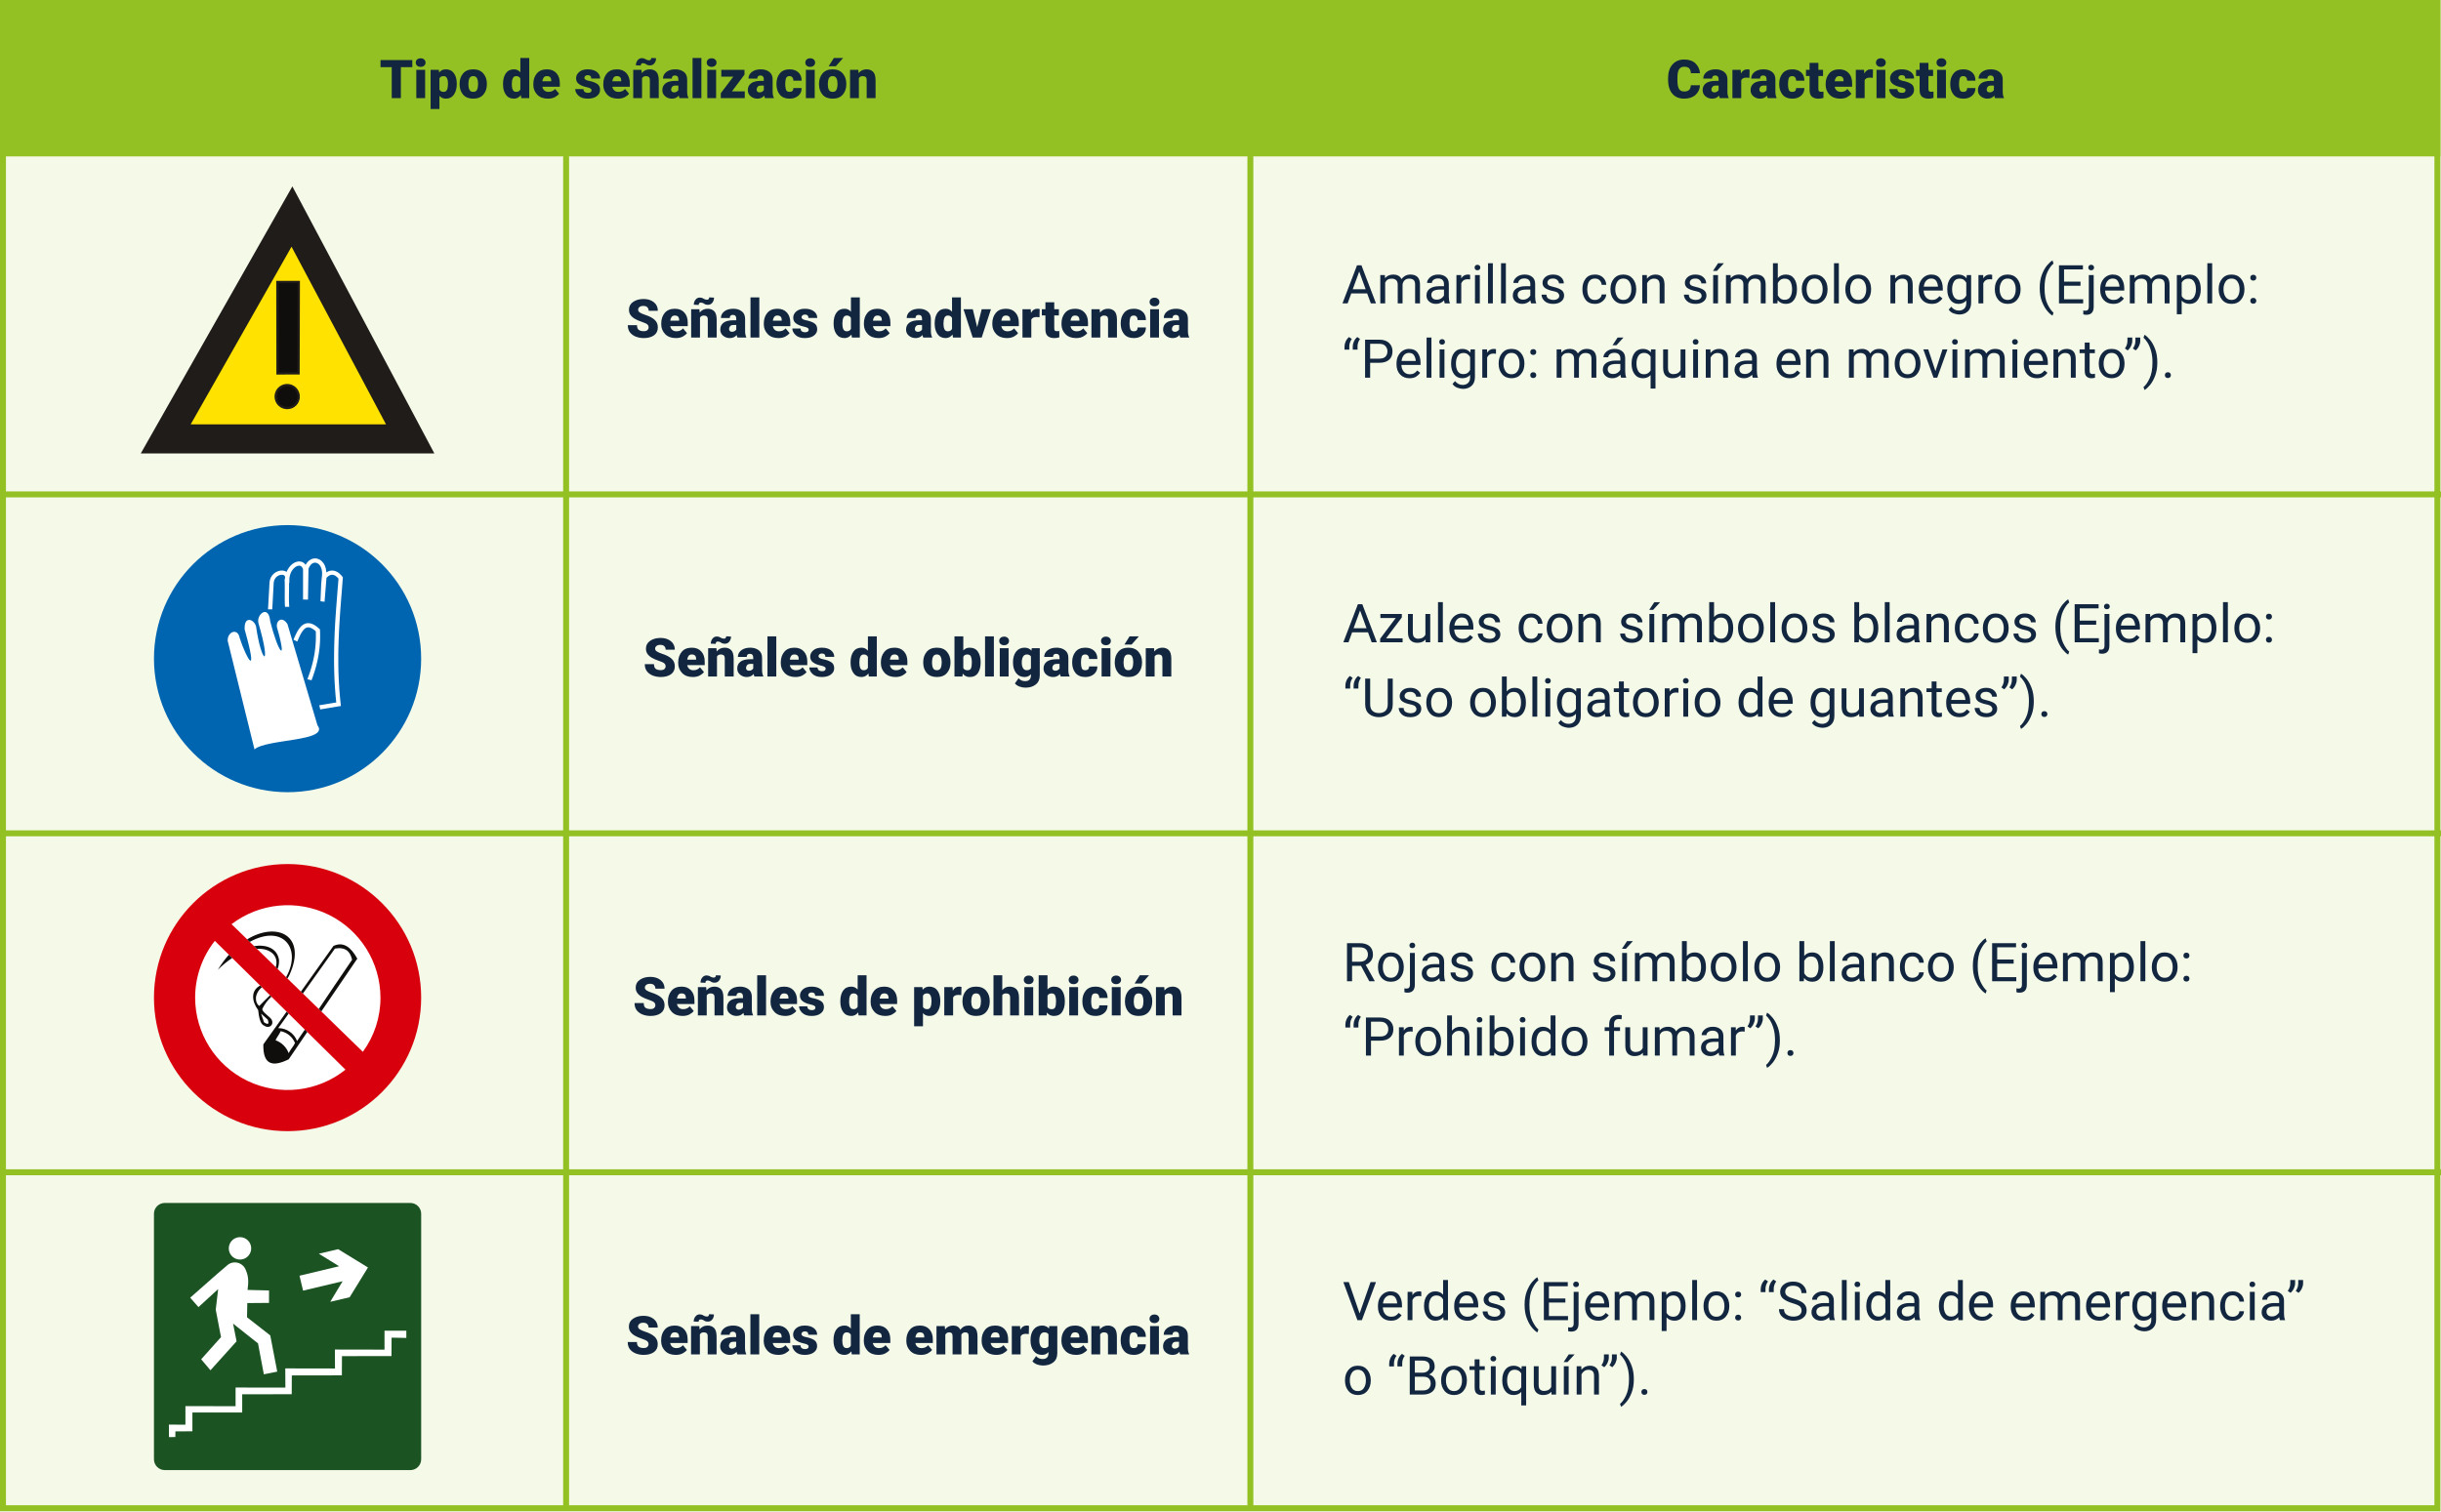
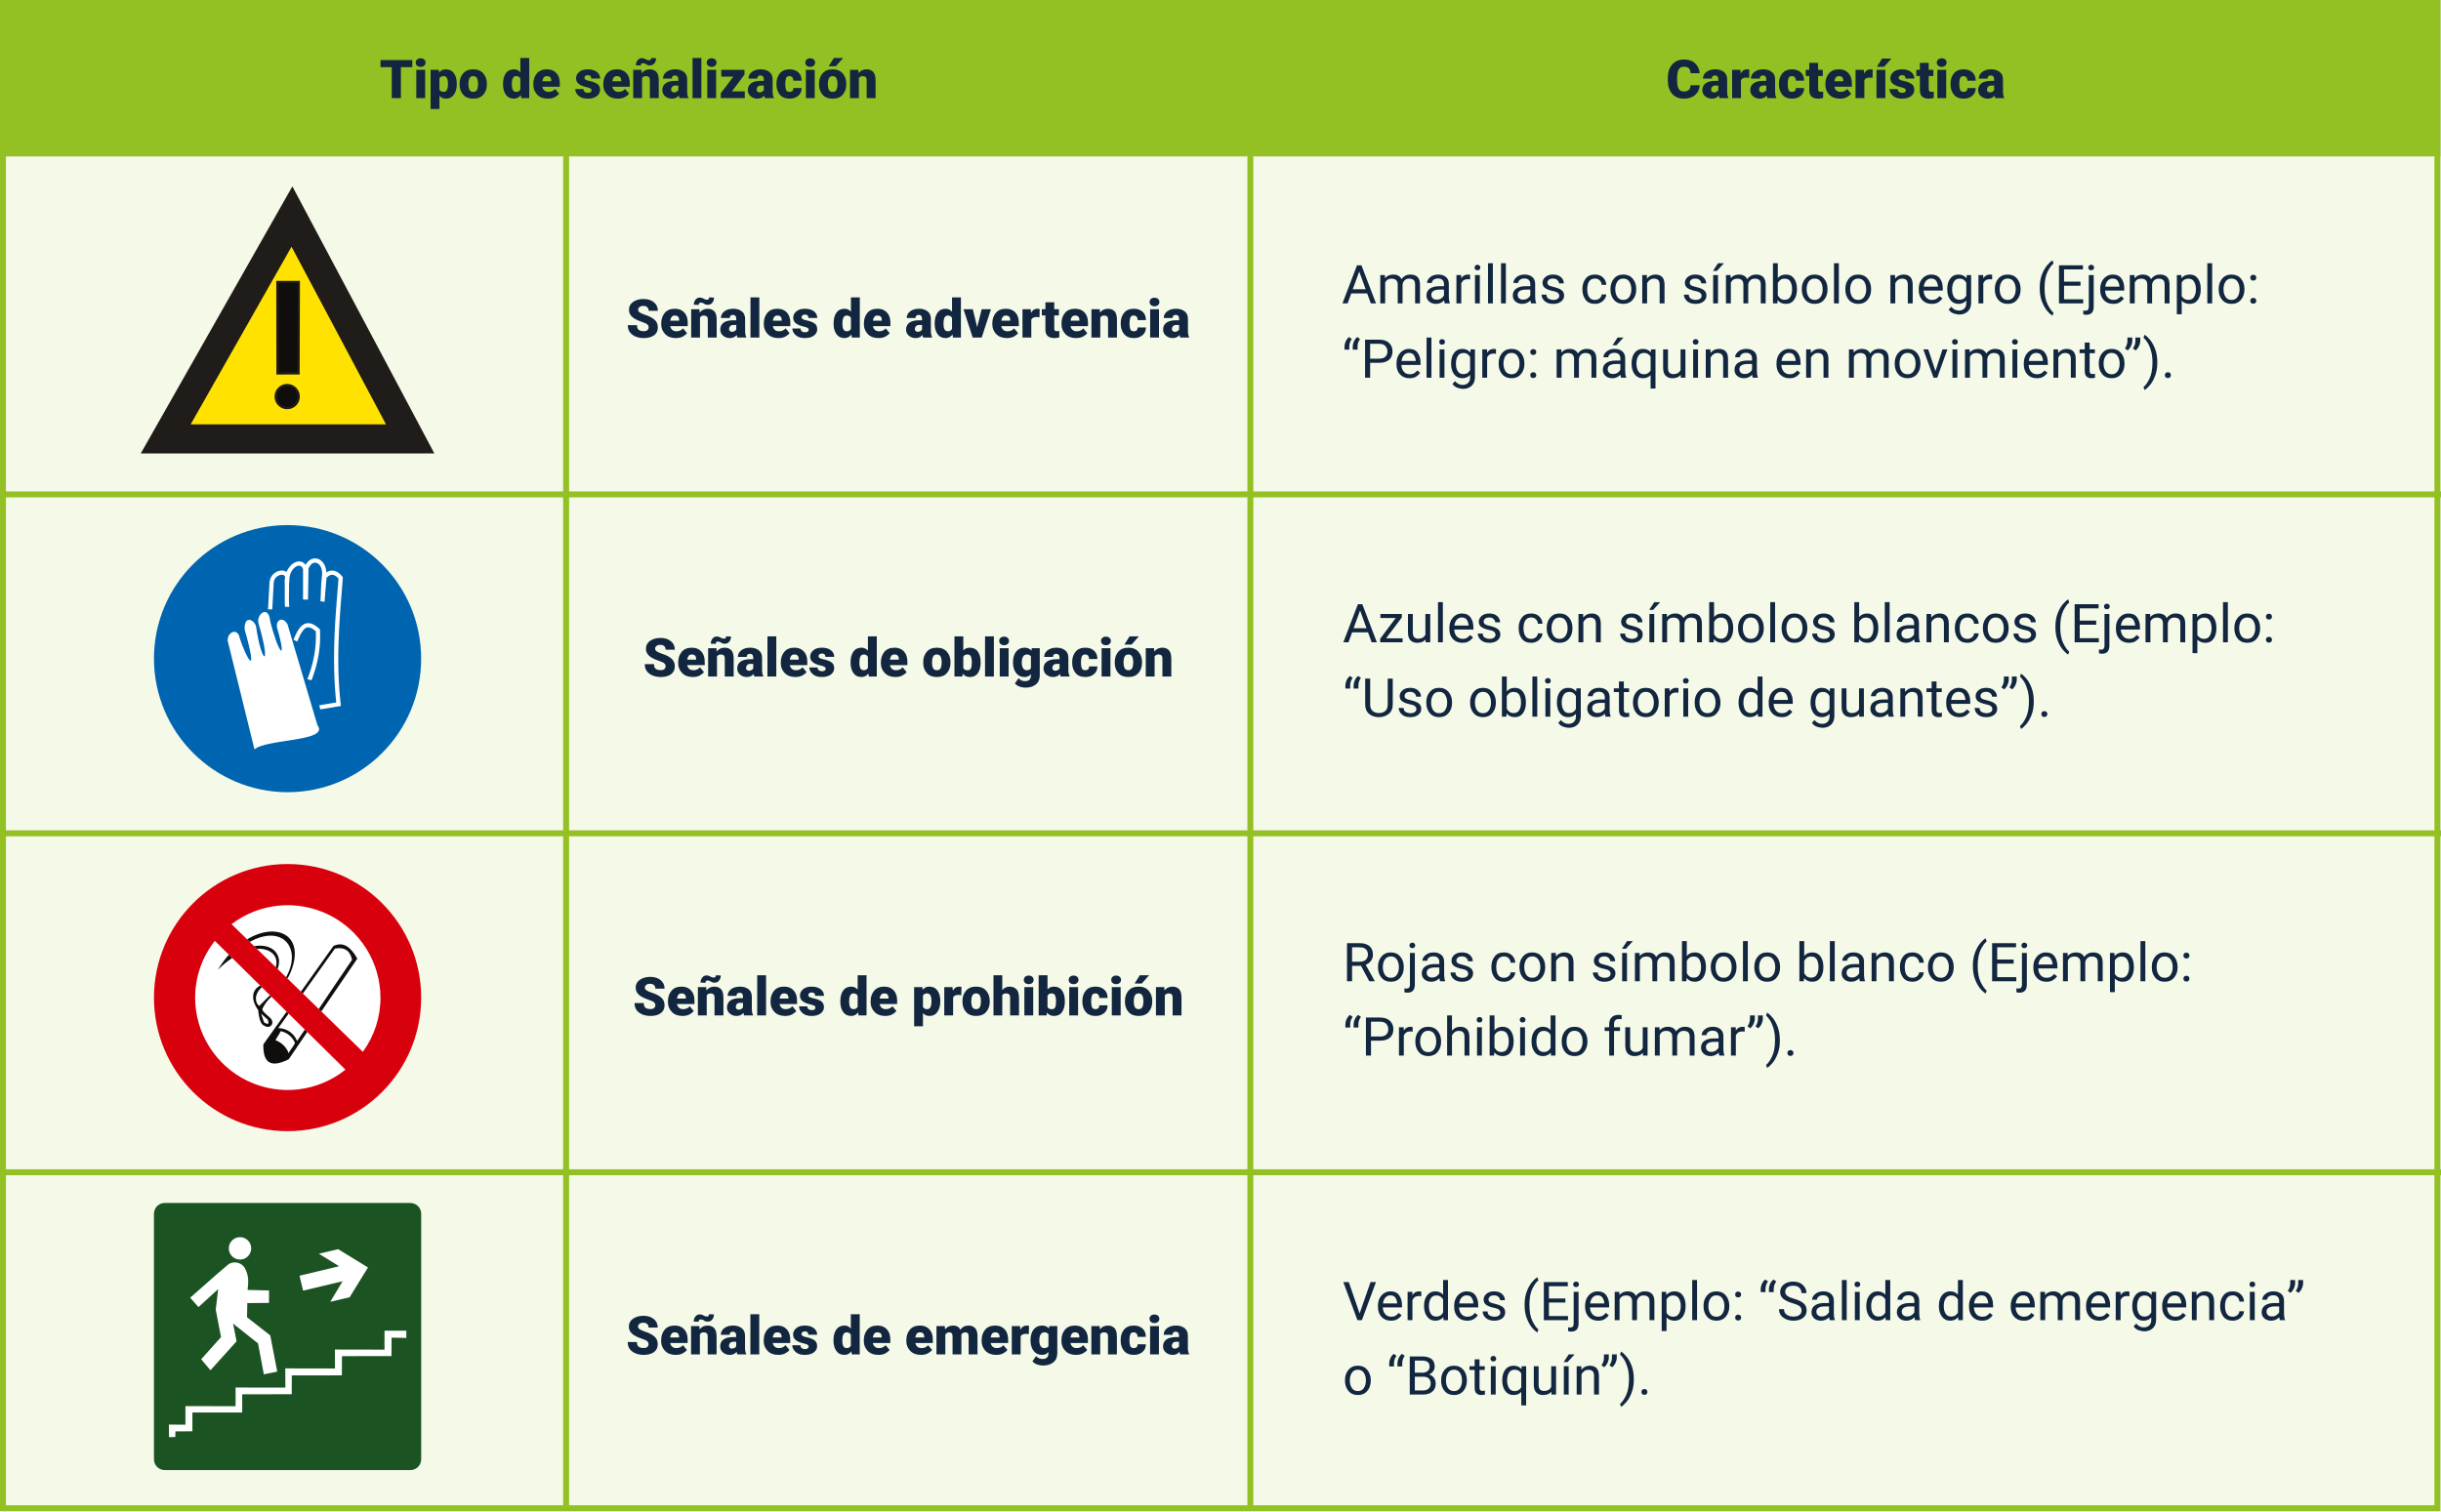
<svg xmlns="http://www.w3.org/2000/svg" width="820.5" height="508.113" viewBox="0 0 820.5 508.113">
  <defs>
    <clipPath id="clip-path">
      <rect id="Rectángulo_404630" data-name="Rectángulo 404630" width="98.676" height="89.78" fill="none" />
    </clipPath>
    <clipPath id="clip-path-2">
      <rect id="Rectángulo_404631" data-name="Rectángulo 404631" width="89.817" height="89.813" fill="none" />
    </clipPath>
    <clipPath id="clip-path-3">
      <rect id="Rectángulo_404632" data-name="Rectángulo 404632" width="89.816" height="89.819" fill="none" />
    </clipPath>
    <clipPath id="clip-path-4">
      <rect id="Rectángulo_404633" data-name="Rectángulo 404633" width="89.816" height="89.815" fill="none" />
    </clipPath>
  </defs>
-   <g id="Grupo_1107446" data-name="Grupo 1107446" transform="translate(-389.711 -2500.77)">
-     <g id="Grupo_1105847" data-name="Grupo 1105847" transform="translate(210 -27)">
-       <g id="Rectángulo_4935" data-name="Rectángulo 4935" transform="translate(179.711 2527.77)" fill="#f4f9e8" stroke="#93c123" stroke-width="2">
-         <rect width="820.289" height="508.113" stroke="none" />
-         <rect x="1" y="1" width="818.289" height="506.113" fill="none" />
-       </g>
-       <line id="Línea_132" data-name="Línea 132" y2="452.946" transform="translate(370 2580.721)" fill="none" stroke="#93c123" stroke-linecap="round" stroke-width="2" />
-       <line id="Línea_4286" data-name="Línea 4286" y2="452.946" transform="translate(600 2580.721)" fill="none" stroke="#93c123" stroke-linecap="round" stroke-width="2" />
-       <path id="Trazado_2380" data-name="Trazado 2380" d="M0,0H820.289V52.589H0Z" transform="translate(179.711 2527.77)" fill="#93c123" />
-       <text id="Tipo_de_señalización" data-name="Tipo de señalización" transform="translate(391 2560.77)" fill="#12263f" font-size="18" font-family="Roboto-Black, Roboto" font-weight="800">
-         <tspan x="-83.711" y="0">Tipo de señalización</tspan>
-       </text>
-       <text id="Señales_de_advertencia" data-name="Señales de advertencia" transform="translate(485 2641.27)" fill="#12263f" font-size="18" font-family="Roboto-Black, Roboto" font-weight="800">
-         <tspan x="-94.825" y="0">Señales de advertencia</tspan>
-       </text>
-       <text id="Señales_de_obligación" data-name="Señales de obligación" transform="translate(485 2755.23)" fill="#12263f" font-size="18" font-family="Roboto-Black, Roboto" font-weight="800">
-         <tspan x="-89.117" y="0">Señales de obligación</tspan>
-       </text>
-       <text id="Señales_de_prohibición" data-name="Señales de prohibición" transform="translate(485 2869.191)" fill="#12263f" font-size="18" font-family="Roboto-Black, Roboto" font-weight="800">
-         <tspan x="-92.562" y="0">Señales de prohibición</tspan>
-       </text>
-       <text id="Señales_de_emergencia" data-name="Señales de emergencia" transform="translate(485 2983.152)" fill="#12263f" font-size="18" font-family="Roboto-Black, Roboto" font-weight="800">
-         <tspan x="-94.856" y="0">Señales de emergencia</tspan>
-       </text>
-       <text id="Amarillas_con_símbolo_negro_Ejemplo:_Peligro:_máquina_en_movimiento_." data-name="Amarillas con símbolo negro (Ejemplo: “Peligro: máquina en movimiento”)." transform="translate(630.711 2610.77)" fill="#12263f" font-size="18" font-family="Roboto-Regular, Roboto">
-         <tspan x="0" y="19">Amarillas con símbolo negro (Ejemplo: </tspan>
-         <tspan x="0" y="44">“Peligro: máquina en movimiento”).</tspan>
-       </text>
-       <text id="Azules_con_símbolos_blancos_Ejemplo:_Uso_obligatorio_de_guantes_." data-name="Azules con símbolos blancos (Ejemplo: “Uso obligatorio de guantes”)." transform="translate(631 2724.73)" fill="#12263f" font-size="18" font-family="Roboto-Regular, Roboto">
-         <tspan x="0" y="19">Azules con símbolos blancos (Ejemplo: </tspan>
-         <tspan x="0" y="44">“Uso obligatorio de guantes”).</tspan>
-       </text>
-       <text id="Rojas_con_símbolo_blanco_Ejemplo:_Prohibido_fumar_." data-name="Rojas con símbolo blanco (Ejemplo: “Prohibido fumar”)." transform="translate(631 2838.691)" fill="#12263f" font-size="18" font-family="Roboto-Regular, Roboto">
-         <tspan x="0" y="19">Rojas con símbolo blanco (Ejemplo: </tspan>
-         <tspan x="0" y="44">“Prohibido fumar”).</tspan>
-       </text>
-       <text id="Verdes_Ejemplo:_Salida_de_emergencia_o_Botiquín_." data-name="Verdes (Ejemplo: “Salida de emergencia” o “Botiquín”)." transform="translate(631 2952.652)" fill="#12263f" font-size="18" font-family="Roboto-Regular, Roboto">
-         <tspan x="0" y="19">Verdes (Ejemplo: “Salida de emergencia” </tspan>
-         <tspan x="0" y="44">o “Botiquín”).</tspan>
-       </text>
-       <text id="Caracteristica" transform="translate(796.711 2560.77)" fill="#12263f" font-size="18" font-family="Roboto-Black, Roboto" font-weight="800">
-         <tspan x="-56.914" y="0">Caracteristica</tspan>
-       </text>
-       <line id="Línea_4287" data-name="Línea 4287" x2="820" transform="translate(180.211 2694)" fill="none" stroke="#93c123" stroke-width="2" />
-       <line id="Línea_4288" data-name="Línea 4288" x2="820" transform="translate(180.211 2807.961)" fill="none" stroke="#93c123" stroke-width="2" />
-       <line id="Línea_4289" data-name="Línea 4289" x2="820" transform="translate(180.211 2921.922)" fill="none" stroke="#93c123" stroke-width="2" />
-       <g id="Grupo_1105840" data-name="Grupo 1105840" transform="translate(227.033 2590.438)">
-         <path id="Trazado_998560" data-name="Trazado 998560" d="M75.911,71.138,42.452,8.192,6.725,71.138Z" transform="translate(8.021 9.772)" fill="#ffe200" fill-rule="evenodd" />
-         <path id="Trazado_998561" data-name="Trazado 998561" d="M76.787,71.858H6.461L42.777,7.873ZM7.619,71.182H75.667L42.758,9.274Z" transform="translate(7.706 9.391)" fill="#201c1a" />
-         <path id="Trazado_998562" data-name="Trazado 998562" d="M50.672,20.283,82.428,80.016H16.772ZM50.955,0,0,89.782H98.678Z" fill="#201c1a" />
-         <g id="Grupo_1105839" data-name="Grupo 1105839" transform="translate(0 0.001)">
-           <g id="Grupo_1105838" data-name="Grupo 1105838" clip-path="url(#clip-path)">
-             <path id="Trazado_998563" data-name="Trazado 998563" d="M24.532,30.468a3.863,3.863,0,1,1-3.754,3.861,3.819,3.819,0,0,1,3.754-3.861" transform="translate(24.783 36.34)" fill="#100e0c" fill-rule="evenodd" />
-             <path id="Trazado_998564" data-name="Trazado 998564" d="M24.737,38.777a4.242,4.242,0,1,1,4.136-4.241,4.192,4.192,0,0,1-4.136,4.241m0-7.723a3.484,3.484,0,1,0,3.377,3.482,3.432,3.432,0,0,0-3.377-3.482" transform="translate(24.578 36.133)" fill="#201c1a" />
-             <path id="Trazado_998565" data-name="Trazado 998565" d="M20.939,14.66h7.2l-.083,30.718-7.076.029Z" transform="translate(24.975 17.484)" fill="#100e0c" fill-rule="evenodd" />
-             <path id="Trazado_998566" data-name="Trazado 998566" d="M20.809,45.995l-.044-31.508h7.962l-.086,31.477Zm.717-30.749.042,29.986,6.317-.024.083-29.962Z" transform="translate(24.768 17.278)" fill="#201c1a" />
-           </g>
+   <g id="Grupo_1105847" data-name="Grupo 1105847" transform="translate(-179.711 -2527.77)">
+     <g id="Rectángulo_4935" data-name="Rectángulo 4935" transform="translate(179.711 2527.77)" fill="#f4f9e8" stroke="#93c123" stroke-width="2">
+       <rect width="820.289" height="508.113" stroke="none" />
+       <rect x="1" y="1" width="818.289" height="506.113" fill="none" />
+     </g>
+     <line id="Línea_132" data-name="Línea 132" y2="452.946" transform="translate(370 2580.721)" fill="none" stroke="#93c123" stroke-linecap="round" stroke-width="2" />
+     <line id="Línea_4286" data-name="Línea 4286" y2="452.946" transform="translate(600 2580.721)" fill="none" stroke="#93c123" stroke-linecap="round" stroke-width="2" />
+     <path id="Trazado_2380" data-name="Trazado 2380" d="M0,0H820.289V52.589H0Z" transform="translate(179.711 2527.77)" fill="#93c123" />
+     <text id="Tipo_de_señalización" data-name="Tipo de señalización" transform="translate(391 2560.77)" fill="#12263f" font-size="18" font-family="Roboto-Black, Roboto" font-weight="800">
+       <tspan x="-83.711" y="0">Tipo de señalización</tspan>
+     </text>
+     <text id="Señales_de_advertencia" data-name="Señales de advertencia" transform="translate(485 2641.27)" fill="#12263f" font-size="18" font-family="Roboto-Black, Roboto" font-weight="800">
+       <tspan x="-94.825" y="0">Señales de advertencia</tspan>
+     </text>
+     <text id="Señales_de_obligación" data-name="Señales de obligación" transform="translate(485 2755.23)" fill="#12263f" font-size="18" font-family="Roboto-Black, Roboto" font-weight="800">
+       <tspan x="-89.117" y="0">Señales de obligación</tspan>
+     </text>
+     <text id="Señales_de_prohibición" data-name="Señales de prohibición" transform="translate(485 2869.191)" fill="#12263f" font-size="18" font-family="Roboto-Black, Roboto" font-weight="800">
+       <tspan x="-92.562" y="0">Señales de prohibición</tspan>
+     </text>
+     <text id="Señales_de_emergencia" data-name="Señales de emergencia" transform="translate(485 2983.152)" fill="#12263f" font-size="18" font-family="Roboto-Black, Roboto" font-weight="800">
+       <tspan x="-94.856" y="0">Señales de emergencia</tspan>
+     </text>
+     <text id="Amarillas_con_símbolo_negro_Ejemplo:_Peligro:_máquina_en_movimiento_." data-name="Amarillas con símbolo negro (Ejemplo: “Peligro: máquina en movimiento”)." transform="translate(630.711 2610.77)" fill="#12263f" font-size="18" font-family="Roboto-Regular, Roboto">
+       <tspan x="0" y="19">Amarillas con símbolo negro (Ejemplo: </tspan>
+       <tspan x="0" y="44">“Peligro: máquina en movimiento”).</tspan>
+     </text>
+     <text id="Azules_con_símbolos_blancos_Ejemplo:_Uso_obligatorio_de_guantes_." data-name="Azules con símbolos blancos (Ejemplo: “Uso obligatorio de guantes”)." transform="translate(631 2724.73)" fill="#12263f" font-size="18" font-family="Roboto-Regular, Roboto">
+       <tspan x="0" y="19">Azules con símbolos blancos (Ejemplo: </tspan>
+       <tspan x="0" y="44">“Uso obligatorio de guantes”).</tspan>
+     </text>
+     <text id="Rojas_con_símbolo_blanco_Ejemplo:_Prohibido_fumar_." data-name="Rojas con símbolo blanco (Ejemplo: “Prohibido fumar”)." transform="translate(631 2838.691)" fill="#12263f" font-size="18" font-family="Roboto-Regular, Roboto">
+       <tspan x="0" y="19">Rojas con símbolo blanco (Ejemplo: </tspan>
+       <tspan x="0" y="44">“Prohibido fumar”).</tspan>
+     </text>
+     <text id="Verdes_Ejemplo:_Salida_de_emergencia_o_Botiquín_." data-name="Verdes (Ejemplo: “Salida de emergencia” o “Botiquín”)." transform="translate(631 2952.652)" fill="#12263f" font-size="18" font-family="Roboto-Regular, Roboto">
+       <tspan x="0" y="19">Verdes (Ejemplo: “Salida de emergencia” </tspan>
+       <tspan x="0" y="44">o “Botiquín”).</tspan>
+     </text>
+     <text id="Característica" transform="translate(796.711 2560.77)" fill="#12263f" font-size="18" font-family="Roboto-Black, Roboto" font-weight="800">
+       <tspan x="-57.006" y="0">Característica</tspan>
+     </text>
+     <line id="Línea_4287" data-name="Línea 4287" x2="820" transform="translate(180.211 2694)" fill="none" stroke="#93c123" stroke-width="2" />
+     <line id="Línea_4288" data-name="Línea 4288" x2="820" transform="translate(180.211 2807.961)" fill="none" stroke="#93c123" stroke-width="2" />
+     <line id="Línea_4289" data-name="Línea 4289" x2="820" transform="translate(180.211 2921.922)" fill="none" stroke="#93c123" stroke-width="2" />
+     <g id="Grupo_1105840" data-name="Grupo 1105840" transform="translate(227.033 2590.438)">
+       <path id="Trazado_998560" data-name="Trazado 998560" d="M75.911,71.138,42.452,8.192,6.725,71.138Z" transform="translate(8.021 9.772)" fill="#ffe200" fill-rule="evenodd" />
+       <path id="Trazado_998561" data-name="Trazado 998561" d="M76.787,71.858H6.461L42.777,7.873ZM7.619,71.182H75.667L42.758,9.274Z" transform="translate(7.706 9.391)" fill="#201c1a" />
+       <path id="Trazado_998562" data-name="Trazado 998562" d="M50.672,20.283,82.428,80.016H16.772ZM50.955,0,0,89.782H98.678Z" fill="#201c1a" />
+       <g id="Grupo_1105839" data-name="Grupo 1105839" transform="translate(0 0.001)">
+         <g id="Grupo_1105838" data-name="Grupo 1105838" clip-path="url(#clip-path)">
+           <path id="Trazado_998563" data-name="Trazado 998563" d="M24.532,30.468a3.863,3.863,0,1,1-3.754,3.861,3.819,3.819,0,0,1,3.754-3.861" transform="translate(24.783 36.34)" fill="#100e0c" fill-rule="evenodd" />
+           <path id="Trazado_998564" data-name="Trazado 998564" d="M24.737,38.777a4.242,4.242,0,1,1,4.136-4.241,4.192,4.192,0,0,1-4.136,4.241m0-7.723a3.484,3.484,0,1,0,3.377,3.482,3.432,3.432,0,0,0-3.377-3.482" transform="translate(24.578 36.133)" fill="#201c1a" />
+           <path id="Trazado_998565" data-name="Trazado 998565" d="M20.939,14.66h7.2l-.083,30.718-7.076.029Z" transform="translate(24.975 17.484)" fill="#100e0c" fill-rule="evenodd" />
+           <path id="Trazado_998566" data-name="Trazado 998566" d="M20.809,45.995l-.044-31.508h7.962l-.086,31.477Zm.717-30.749.042,29.986,6.317-.024.083-29.962Z" transform="translate(24.768 17.278)" fill="#201c1a" />
        </g>
      </g>
-       <g id="Grupo_1105842" data-name="Grupo 1105842" transform="translate(231.463 2704.324)">
-         <g id="Grupo_1105841" data-name="Grupo 1105841" clip-path="url(#clip-path-2)">
-           <path id="Trazado_998567" data-name="Trazado 998567" d="M44.909,89.812A44.906,44.906,0,1,0,0,44.906,44.994,44.994,0,0,0,44.909,89.812" fill="#0065b1" fill-rule="evenodd" />
-           <path id="Trazado_998568" data-name="Trazado 998568" d="M24.958,25.892c2.757,11.015,5.821,14.371,2.358,2.36-.666-2.335,1.608-4.319,3.468-1.3L40.852,60.936c4.226,5.522-17.245,4.521-21.16,8.112q-4.512-18.253-9.015-36.53c-.1-3.112,3.423-4.405,4.032-.938,2.279,7.019,6.462,14.109,1.68-2.843C16.1,24,19.495,25.216,20.212,27.672c1.864,13.014,5.29,14.179.856-.905-.979-3.031,3.379-6.61,3.89-.875M32.8,32.156l1.274.629.59-1.348.295-.636.3-.583.316-.529.311-.469.327-.4.32-.323.327-.239.318-.149.332-.091.353-.012.4.063.462.174.534.285.59.415.446.388.012.193.009.5.012.483,0,.485,0,.485-.014.5-.007.487-.032.492-.026.483-.035.494-.051.487-.042.49-.06.49-.058.492-.072.49-.077.483-.077.485-.1.5-.093.485-.1.49-.107.487-.114.494-.13.49-.128.487-.13.485-.146.5-.149.485-.149.483-.165.49-.167.5-.176.492-.46,1.237,1.393.344.413-1.1.176-.506.165-.513.169-.5.16-.506.16-.511.142-.506.149-.5.125-.506.123-.511.123-.508.111-.506.109-.506.1-.518.093-.5.086-.511.079-.508.074-.5.058-.513.058-.5.056-.515.042-.5.035-.513.039-.506.021-.508.016-.5.009-.506,0-.515,0-.5-.009-.513-.012-.5-.037-.808-.959-.84-.713-.5-.706-.383-.685-.255-.673-.107-.652.03-.62.158-.559.272-.506.378-.453.439-.418.513-.376.552-.353.606-.334.641-.32.671ZM24.394,19.108l-.026.527-.135,2.323h1.432l.056-1.2.042-.522.021-.522.028-.536.035-.522.023-.527L25.9,17.6l.03-.529.028-.522.056-1.056.032-.527.032-.525.019-.534.035-.525.026-.471.121-.59.214-.5.276-.427.327-.35.376-.281.4-.218.415-.142.4-.06h.369l.323.056.239.107.179.139.1.172.074.234,0,.357-.162.631.035.624.016.5,0,.508.007.511,0,.513,0,.515,0,.515,0,.52-.007.52,0,.52,0,.525v.522l0,.525.012.529.009.527.065,1.2h1.423L31.3,19.862l-.014-.511-.012-.5V17.3l.007-.508.007-.52.009-.515,0-.52.009-.529v-.518l-.009-.529-.007-.515h.1l.035-1.625.125-.8.223-.743.3-.671.367-.585.418-.5.443-.395.45-.295.436-.183.4-.074.348.014.3.107.279.195.262.341.232.5,0,10.224,1.664.028L37.84,8.3l.337-.724.378-.536.4-.395.413-.239.411-.13.395-.014.408.086.392.19.385.292.353.418.3.538.234.661.144.787.032.9-.309,3.247-.241,5.86,1.369.165.648-8.042.295-.3.3-.239.288-.186.276-.146.269-.093.253-.049.26-.016.248.023.267.063.272.111.279.144.288.214.3.255.306.325.139.174-.084,1-.1,1.3-.114,1.3-.1,1.3-.1,1.3-.1,1.3-.1,1.307-.1,1.3-.091,1.309-.091,1.3-.088,1.309-.081,1.309-.063,1.311-.07,1.314L46.6,30.947l-.049,1.316-.046,1.325-.03,1.328-.019,1.328-.016,1.337-.009,1.339.012,1.344.019,1.342.032,1.348.044,1.355.053,1.367.07,1.362.091,1.369.1,1.379.111,1.374.139,1.386.079.726-.044,0-.357.06-.341.049-.357.063-.348.067-.353.049-.355.06-.348.063-.357.053-.35.063-.353.053-.348.067-.641.1-1.174.195L41.8,55.6l1.01-.165.346-.053.355-.06.346-.063.355-.056.35-.056.353-.06.353-.063.35-.056.355-.056.344-.056.362-.07.346-.051.355-.063.344-.058,1.014-.167L48.516,52.4l-.128-1.365-.118-1.374-.1-1.358-.081-1.353-.077-1.348-.053-1.351-.051-1.339-.023-1.335-.021-1.339,0-1.323,0-1.332.009-1.321.026-1.318.039-1.323.042-1.314L48.033,31l.053-1.316.063-1.3.077-1.309.074-1.3.084-1.3.084-1.3.091-1.3.1-1.3.1-1.3.1-1.3.111-1.3.1-1.3.1-1.3.1-1.3.125-1.585-.532-.661-.392-.4-.395-.35-.413-.3-.429-.227-.45-.181-.457-.111-.464-.044-.467.021-.448.093-.448.156-.436.225-.232.146-.021-.48-.188-1-.3-.88-.439-.757L42.352,5.8l-.62-.483-.692-.327L40.3,4.822l-.766.044-.745.223-.689.422-.629.594-.527.752-.072.158-.348-.446-.613-.455-.694-.227-.729-.044-.706.149-.7.283-.645.42-.6.536-.543.655-.469.743-.344.747-.1-.093-.564-.234-.6-.132h-.634l-.638.116-.627.216-.606.309-.559.432-.506.536-.413.629-.306.745-.179.829-.032.583-.03.534-.032.527-.021.515-.032.532-.028.527L24.51,17l-.03.532-.026.518-.037.529Z" transform="translate(14.101 6.37)" fill="#fff" fill-rule="evenodd" />
-         </g>
+     </g>
+     <g id="Grupo_1105842" data-name="Grupo 1105842" transform="translate(231.463 2704.324)">
+       <g id="Grupo_1105841" data-name="Grupo 1105841" clip-path="url(#clip-path-2)">
+         <path id="Trazado_998567" data-name="Trazado 998567" d="M44.909,89.812A44.906,44.906,0,1,0,0,44.906,44.994,44.994,0,0,0,44.909,89.812" fill="#0065b1" fill-rule="evenodd" />
+         <path id="Trazado_998568" data-name="Trazado 998568" d="M24.958,25.892c2.757,11.015,5.821,14.371,2.358,2.36-.666-2.335,1.608-4.319,3.468-1.3L40.852,60.936c4.226,5.522-17.245,4.521-21.16,8.112q-4.512-18.253-9.015-36.53c-.1-3.112,3.423-4.405,4.032-.938,2.279,7.019,6.462,14.109,1.68-2.843C16.1,24,19.495,25.216,20.212,27.672c1.864,13.014,5.29,14.179.856-.905-.979-3.031,3.379-6.61,3.89-.875M32.8,32.156l1.274.629.59-1.348.295-.636.3-.583.316-.529.311-.469.327-.4.32-.323.327-.239.318-.149.332-.091.353-.012.4.063.462.174.534.285.59.415.446.388.012.193.009.5.012.483,0,.485,0,.485-.014.5-.007.487-.032.492-.026.483-.035.494-.051.487-.042.49-.06.49-.058.492-.072.49-.077.483-.077.485-.1.5-.093.485-.1.49-.107.487-.114.494-.13.49-.128.487-.13.485-.146.5-.149.485-.149.483-.165.49-.167.5-.176.492-.46,1.237,1.393.344.413-1.1.176-.506.165-.513.169-.5.16-.506.16-.511.142-.506.149-.5.125-.506.123-.511.123-.508.111-.506.109-.506.1-.518.093-.5.086-.511.079-.508.074-.5.058-.513.058-.5.056-.515.042-.5.035-.513.039-.506.021-.508.016-.5.009-.506,0-.515,0-.5-.009-.513-.012-.5-.037-.808-.959-.84-.713-.5-.706-.383-.685-.255-.673-.107-.652.03-.62.158-.559.272-.506.378-.453.439-.418.513-.376.552-.353.606-.334.641-.32.671ZM24.394,19.108l-.026.527-.135,2.323h1.432l.056-1.2.042-.522.021-.522.028-.536.035-.522.023-.527L25.9,17.6l.03-.529.028-.522.056-1.056.032-.527.032-.525.019-.534.035-.525.026-.471.121-.59.214-.5.276-.427.327-.35.376-.281.4-.218.415-.142.4-.06h.369l.323.056.239.107.179.139.1.172.074.234,0,.357-.162.631.035.624.016.5,0,.508.007.511,0,.513,0,.515,0,.515,0,.52-.007.52,0,.52,0,.525v.522l0,.525.012.529.009.527.065,1.2h1.423L31.3,19.862l-.014-.511-.012-.5V17.3l.007-.508.007-.52.009-.515,0-.52.009-.529v-.518l-.009-.529-.007-.515h.1l.035-1.625.125-.8.223-.743.3-.671.367-.585.418-.5.443-.395.45-.295.436-.183.4-.074.348.014.3.107.279.195.262.341.232.5,0,10.224,1.664.028L37.84,8.3l.337-.724.378-.536.4-.395.413-.239.411-.13.395-.014.408.086.392.19.385.292.353.418.3.538.234.661.144.787.032.9-.309,3.247-.241,5.86,1.369.165.648-8.042.295-.3.3-.239.288-.186.276-.146.269-.093.253-.049.26-.016.248.023.267.063.272.111.279.144.288.214.3.255.306.325.139.174-.084,1-.1,1.3-.114,1.3-.1,1.3-.1,1.3-.1,1.3-.1,1.307-.1,1.3-.091,1.309-.091,1.3-.088,1.309-.081,1.309-.063,1.311-.07,1.314L46.6,30.947l-.049,1.316-.046,1.325-.03,1.328-.019,1.328-.016,1.337-.009,1.339.012,1.344.019,1.342.032,1.348.044,1.355.053,1.367.07,1.362.091,1.369.1,1.379.111,1.374.139,1.386.079.726-.044,0-.357.06-.341.049-.357.063-.348.067-.353.049-.355.06-.348.063-.357.053-.35.063-.353.053-.348.067-.641.1-1.174.195L41.8,55.6l1.01-.165.346-.053.355-.06.346-.063.355-.056.35-.056.353-.06.353-.063.35-.056.355-.056.344-.056.362-.07.346-.051.355-.063.344-.058,1.014-.167L48.516,52.4l-.128-1.365-.118-1.374-.1-1.358-.081-1.353-.077-1.348-.053-1.351-.051-1.339-.023-1.335-.021-1.339,0-1.323,0-1.332.009-1.321.026-1.318.039-1.323.042-1.314L48.033,31l.053-1.316.063-1.3.077-1.309.074-1.3.084-1.3.084-1.3.091-1.3.1-1.3.1-1.3.1-1.3.111-1.3.1-1.3.1-1.3.1-1.3.125-1.585-.532-.661-.392-.4-.395-.35-.413-.3-.429-.227-.45-.181-.457-.111-.464-.044-.467.021-.448.093-.448.156-.436.225-.232.146-.021-.48-.188-1-.3-.88-.439-.757L42.352,5.8l-.62-.483-.692-.327L40.3,4.822l-.766.044-.745.223-.689.422-.629.594-.527.752-.072.158-.348-.446-.613-.455-.694-.227-.729-.044-.706.149-.7.283-.645.42-.6.536-.543.655-.469.743-.344.747-.1-.093-.564-.234-.6-.132h-.634l-.638.116-.627.216-.606.309-.559.432-.506.536-.413.629-.306.745-.179.829-.032.583-.03.534-.032.527-.021.515-.032.532-.028.527L24.51,17l-.03.532-.026.518-.037.529Z" transform="translate(14.101 6.37)" fill="#fff" fill-rule="evenodd" />
      </g>
-       <g id="Grupo_1105844" data-name="Grupo 1105844" transform="translate(231.463 2818.285)">
-         <g id="Grupo_1105843" data-name="Grupo 1105843" transform="translate(0 0)" clip-path="url(#clip-path-3)">
-           <circle id="Elipse_11689" data-name="Elipse 11689" cx="42.382" cy="42.382" r="42.382" transform="translate(2.291 2.292)" fill="#fff" />
-           <path id="Trazado_998569" data-name="Trazado 998569" d="M44.912,0A44.908,44.908,0,1,1,0,44.912,44.964,44.964,0,0,1,44.912,0m25.3,63.134a30.7,30.7,0,0,0,5.924-18.222,31.166,31.166,0,0,0-50.059-24.69Zm-49.752-37.3A30.847,30.847,0,0,0,13.84,44.912,31.077,31.077,0,0,0,64.369,69.138Z" transform="translate(0 0.001)" fill="#d9000d" fill-rule="evenodd" />
-           <path id="Trazado_998570" data-name="Trazado 998570" d="M9.37,22.777A31.293,31.293,0,0,1,14.192,18.8l-1.109-1.088A34.5,34.5,0,0,0,9.37,22.777m13.12-7.056c4.662-.27,7.48,2.509,6.355,6.179l.628.607a7.68,7.68,0,0,0,.46-3.113c-.625-3.865-4.241-5.214-8.383-4.593Zm1.079,12.325c-.151.105-.307.215-.46.318-2.518,1.645-2.405,4.926-.181,7.95.252,2.321.715,4.855,2.014,5.214,1.459,1.152,3.3-.071,2.621-1.727-.208-1.088-3.633-2.877-3.2-3.968a13.581,13.581,0,0,1,3.022-4.025l-.477-.477c-1.2,1.189-2.454,2.383-3.617,3.6-1.436-1.022-1.835-3.92.877-6.3Zm9.2-2.339-.46-.449C37.771,15.592,31.173,7.247,20.1,13.393l-.88-.861C29.37,6.4,39.358,11.281,33.523,24.323a11.667,11.667,0,0,1-.756,1.384M23.9,37.5c.742.68,1.487,1.347,2.236,2.018.566,1.53.149,1.824-1.237.9-.341-.971-.669-1.943-1-2.919M48.234,14.754q-5.474,7.684-10.942,15.361l.671.641c3.592-5.07,7.18-10.135,10.77-15.123,3.611-.628,5.162,1.042,5.766,3.759-3.775,5.5-7.482,11.022-11.2,16.554l.855.827q6.052-8.883,12.1-17.755c-2.087-3.764-4.591-5.853-8.018-4.266M32.5,36.848l.667.662c-1.166,1.629-2.325,3.255-3.487,4.864a6.82,6.82,0,0,1,6.33,4.332c.871-1.269,1.732-2.55,2.614-3.828l.816.809Q36.32,48.277,33.2,52.861c-5.187,2.57-8.7,2.108-8.529-5.017q3.911-5.495,7.83-11m-2,6.554c-.472,1.145-1.244,1.92-1.727,3.065a7.346,7.346,0,0,1,4.41,4.33c.566-1.223,1.572-2.183,2.135-3.4A6.643,6.643,0,0,0,30.493,43.4" transform="translate(12.096 12.791)" fill="#100e0c" fill-rule="evenodd" />
-         </g>
+     </g>
+     <g id="Grupo_1105844" data-name="Grupo 1105844" transform="translate(231.463 2818.285)">
+       <g id="Grupo_1105843" data-name="Grupo 1105843" transform="translate(0 0)" clip-path="url(#clip-path-3)">
+         <circle id="Elipse_11689" data-name="Elipse 11689" cx="42.382" cy="42.382" r="42.382" transform="translate(2.291 2.292)" fill="#fff" />
+         <path id="Trazado_998569" data-name="Trazado 998569" d="M44.912,0A44.908,44.908,0,1,1,0,44.912,44.964,44.964,0,0,1,44.912,0m25.3,63.134a30.7,30.7,0,0,0,5.924-18.222,31.166,31.166,0,0,0-50.059-24.69Zm-49.752-37.3A30.847,30.847,0,0,0,13.84,44.912,31.077,31.077,0,0,0,64.369,69.138Z" transform="translate(0 0.001)" fill="#d9000d" fill-rule="evenodd" />
+         <path id="Trazado_998570" data-name="Trazado 998570" d="M9.37,22.777A31.293,31.293,0,0,1,14.192,18.8l-1.109-1.088A34.5,34.5,0,0,0,9.37,22.777m13.12-7.056c4.662-.27,7.48,2.509,6.355,6.179l.628.607a7.68,7.68,0,0,0,.46-3.113c-.625-3.865-4.241-5.214-8.383-4.593Zm1.079,12.325c-.151.105-.307.215-.46.318-2.518,1.645-2.405,4.926-.181,7.95.252,2.321.715,4.855,2.014,5.214,1.459,1.152,3.3-.071,2.621-1.727-.208-1.088-3.633-2.877-3.2-3.968a13.581,13.581,0,0,1,3.022-4.025l-.477-.477c-1.2,1.189-2.454,2.383-3.617,3.6-1.436-1.022-1.835-3.92.877-6.3Zm9.2-2.339-.46-.449C37.771,15.592,31.173,7.247,20.1,13.393l-.88-.861C29.37,6.4,39.358,11.281,33.523,24.323a11.667,11.667,0,0,1-.756,1.384M23.9,37.5c.742.68,1.487,1.347,2.236,2.018.566,1.53.149,1.824-1.237.9-.341-.971-.669-1.943-1-2.919M48.234,14.754q-5.474,7.684-10.942,15.361l.671.641c3.592-5.07,7.18-10.135,10.77-15.123,3.611-.628,5.162,1.042,5.766,3.759-3.775,5.5-7.482,11.022-11.2,16.554l.855.827q6.052-8.883,12.1-17.755c-2.087-3.764-4.591-5.853-8.018-4.266M32.5,36.848l.667.662c-1.166,1.629-2.325,3.255-3.487,4.864a6.82,6.82,0,0,1,6.33,4.332c.871-1.269,1.732-2.55,2.614-3.828l.816.809Q36.32,48.277,33.2,52.861c-5.187,2.57-8.7,2.108-8.529-5.017q3.911-5.495,7.83-11m-2,6.554c-.472,1.145-1.244,1.92-1.727,3.065a7.346,7.346,0,0,1,4.41,4.33c.566-1.223,1.572-2.183,2.135-3.4A6.643,6.643,0,0,0,30.493,43.4" transform="translate(12.096 12.791)" fill="#100e0c" fill-rule="evenodd" />
      </g>
-       <g id="Grupo_1105846" data-name="Grupo 1105846" transform="translate(231.463 2932.245)">
-         <g id="Grupo_1105845" data-name="Grupo 1105845" transform="translate(0 0)" clip-path="url(#clip-path-4)">
-           <path id="Trazado_998571" data-name="Trazado 998571" d="M3.636,0H86.179a3.629,3.629,0,0,1,3.638,3.635V86.179a3.628,3.628,0,0,1-3.638,3.636H3.636A3.63,3.63,0,0,1,0,86.179V3.635A3.63,3.63,0,0,1,3.636,0" transform="translate(0 -0.001)" fill="#1b5322" fill-rule="evenodd" />
-           <path id="Trazado_998572" data-name="Trazado 998572" d="M83.433,33.432V31H76.1v6.371l-16.676-.032.029,6.371-16.707-.029.032,6.46-16.738-.028v6.278L9.181,56.359v6.248l-5.558-.03.029,4.21,2.133-.032.03-1.892,5.71-.03V58.52H28.262V52.391l16.648-.03.029-6.311,16.826-.028.032-6.461,16.646-.03.032-6.189Z" transform="translate(1.396 11.942)" fill="#fff" fill-rule="evenodd" />
-           <path id="Trazado_998573" data-name="Trazado 998573" d="M49.8,22,36.516,25.158l-1.2-5.019,13.311-3.186-6.82-4.206,6.49-1.534,10.036,6.16L52.171,27.38l-6.521,1.532Z" transform="translate(13.606 4.32)" fill="#fff" fill-rule="evenodd" />
-           <path id="Trazado_998574" data-name="Trazado 998574" d="M24.367,9.2a3.764,3.764,0,1,0,.42,5.288,3.755,3.755,0,0,0-.42-5.288" transform="translate(7.006 3.206)" fill="#fff" fill-rule="evenodd" />
-           <path id="Trazado_998575" data-name="Trazado 998575" d="M27.476,16.978a3.923,3.923,0,0,0-5.89-1.862L17.861,18.3,8.786,26.294,11.58,29.45l6.612-6.04-.812,6.911,1.773,9.225L12.482,47l3.124,3.7,8.776-9.736-1.171-5.951,8.38,6.641,1.956,10.4,4.506-.9L35.708,38.978l-7.809-6.1.089-4.778,7.3-.058V23.859l-7.212-.179c.362-2.735.362-4.509-.6-6.7" transform="translate(3.385 5.557)" fill="#fff" fill-rule="evenodd" />
-         </g>
+     </g>
+     <g id="Grupo_1105846" data-name="Grupo 1105846" transform="translate(231.463 2932.245)">
+       <g id="Grupo_1105845" data-name="Grupo 1105845" transform="translate(0 0)" clip-path="url(#clip-path-4)">
+         <path id="Trazado_998571" data-name="Trazado 998571" d="M3.636,0H86.179a3.629,3.629,0,0,1,3.638,3.635V86.179a3.628,3.628,0,0,1-3.638,3.636H3.636A3.63,3.63,0,0,1,0,86.179V3.635A3.63,3.63,0,0,1,3.636,0" transform="translate(0 -0.001)" fill="#1b5322" fill-rule="evenodd" />
+         <path id="Trazado_998572" data-name="Trazado 998572" d="M83.433,33.432V31H76.1v6.371l-16.676-.032.029,6.371-16.707-.029.032,6.46-16.738-.028v6.278L9.181,56.359v6.248l-5.558-.03.029,4.21,2.133-.032.03-1.892,5.71-.03V58.52H28.262V52.391l16.648-.03.029-6.311,16.826-.028.032-6.461,16.646-.03.032-6.189Z" transform="translate(1.396 11.942)" fill="#fff" fill-rule="evenodd" />
+         <path id="Trazado_998573" data-name="Trazado 998573" d="M49.8,22,36.516,25.158l-1.2-5.019,13.311-3.186-6.82-4.206,6.49-1.534,10.036,6.16L52.171,27.38l-6.521,1.532Z" transform="translate(13.606 4.32)" fill="#fff" fill-rule="evenodd" />
+         <path id="Trazado_998574" data-name="Trazado 998574" d="M24.367,9.2a3.764,3.764,0,1,0,.42,5.288,3.755,3.755,0,0,0-.42-5.288" transform="translate(7.006 3.206)" fill="#fff" fill-rule="evenodd" />
+         <path id="Trazado_998575" data-name="Trazado 998575" d="M27.476,16.978a3.923,3.923,0,0,0-5.89-1.862L17.861,18.3,8.786,26.294,11.58,29.45l6.612-6.04-.812,6.911,1.773,9.225L12.482,47l3.124,3.7,8.776-9.736-1.171-5.951,8.38,6.641,1.956,10.4,4.506-.9L35.708,38.978l-7.809-6.1.089-4.778,7.3-.058V23.859l-7.212-.179c.362-2.735.362-4.509-.6-6.7" transform="translate(3.385 5.557)" fill="#fff" fill-rule="evenodd" />
      </g>
    </g>
  </g>
</svg>
